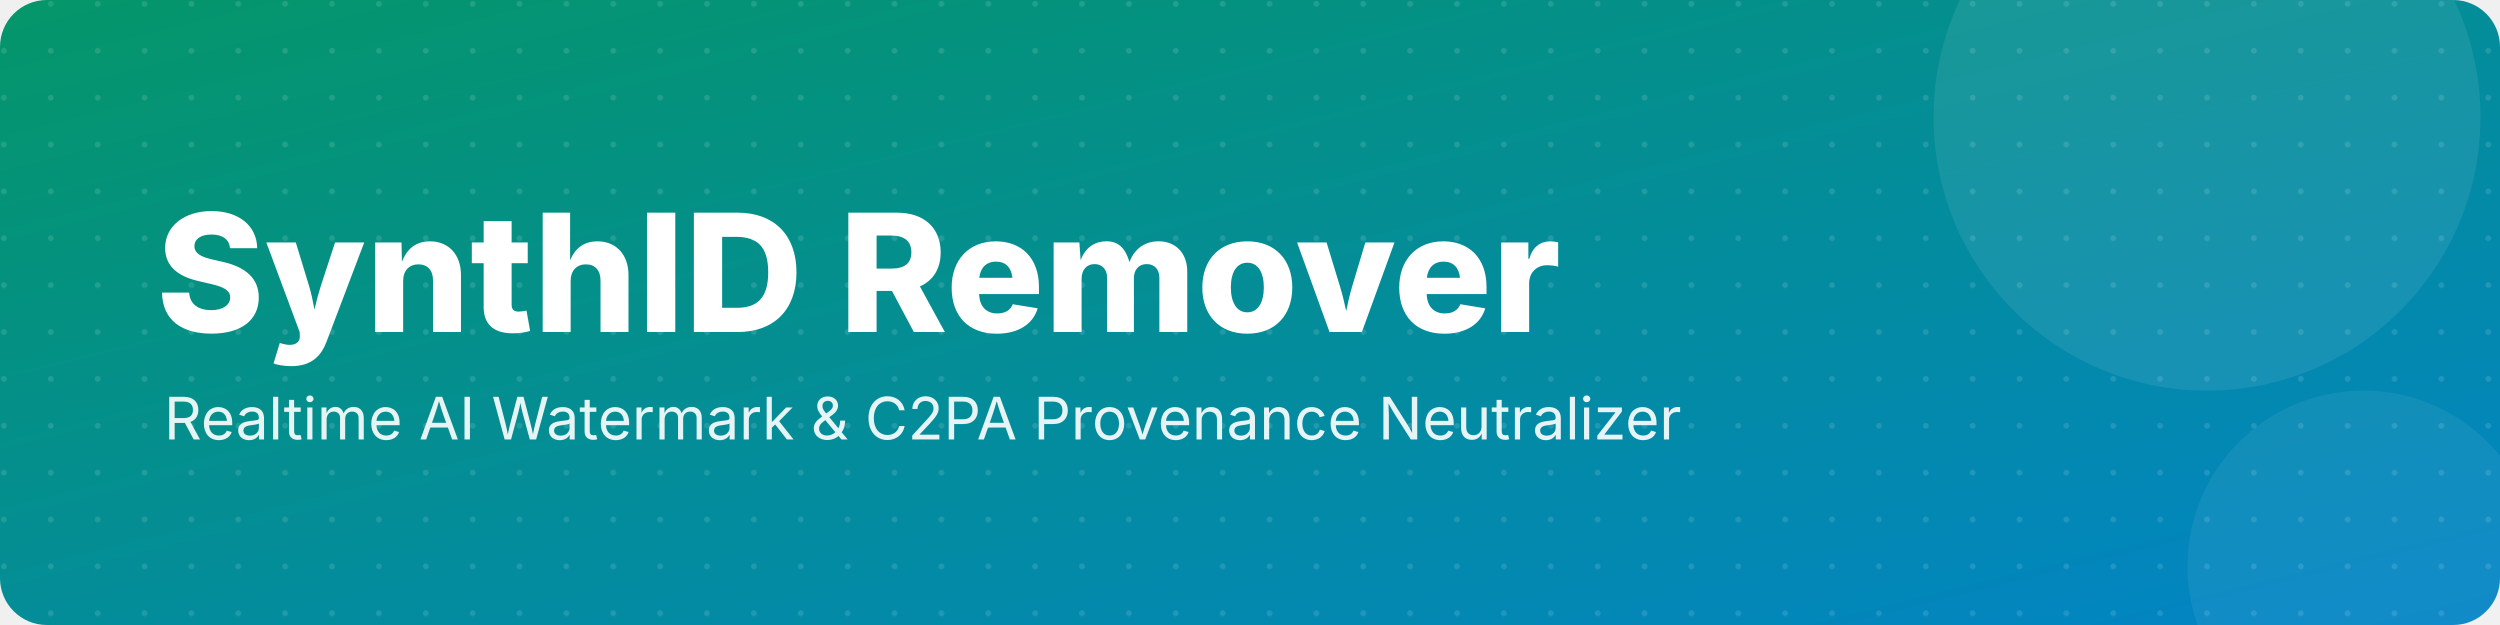
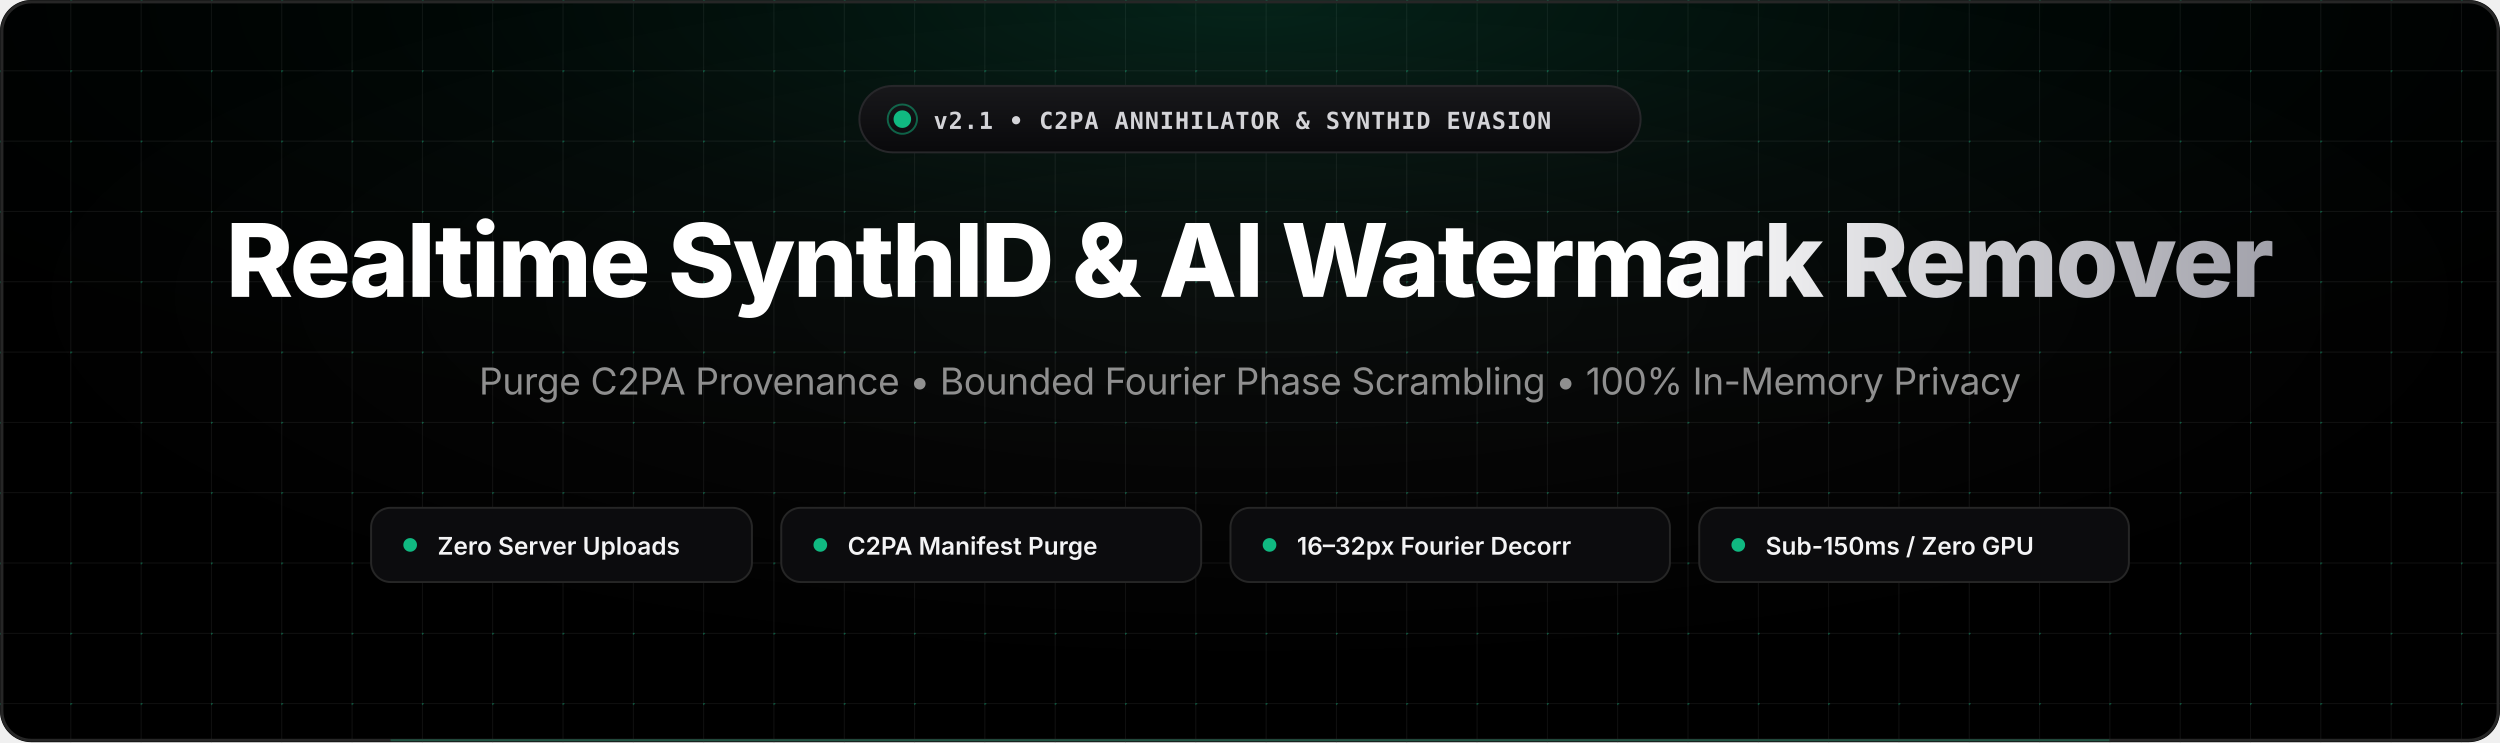
- <svg xmlns="http://www.w3.org/2000/svg" viewBox="0 0 1280 320" width="1280" height="320">
+ <svg xmlns="http://www.w3.org/2000/svg" viewBox="0 0 1280 380" width="1280" height="380">
  <defs>
-     <linearGradient id="g" x1="0" y1="0" x2="1" y2="1">
-       <stop offset="0" stop-color="#059669" />
-       <stop offset="1" stop-color="#0284c7" />
+     <radialGradient id="topGlow" cx="50%" cy="0%" r="70%">
+       <stop offset="0%" stop-color="#10b981" stop-opacity="0.18" />
+       <stop offset="45%" stop-color="#059669" stop-opacity="0.05" />
+       <stop offset="100%" stop-color="#000000" stop-opacity="0" />
+     </radialGradient>
+     <radialGradient id="centerHighlight" cx="50%" cy="40%" r="50%">
+       <stop offset="0%" stop-color="#ffffff" stop-opacity="0.04" />
+       <stop offset="100%" stop-color="#ffffff" stop-opacity="0" />
+     </radialGradient>
+     <linearGradient id="textShine" x1="0" y1="0" x2="1" y2="0">
+       <stop offset="0%" stop-color="#ffffff" />
+       <stop offset="70%" stop-color="#ffffff" />
+       <stop offset="100%" stop-color="#a1a1aa" />
    </linearGradient>
-     <pattern id="dots" width="24" height="24" patternUnits="userSpaceOnUse">
-       <circle cx="2" cy="2" r="1.5" fill="#fff" opacity=".12" />
+     <linearGradient id="pillGrad" x1="0" y1="0" x2="0" y2="1">
+       <stop offset="0%" stop-color="#18181b" />
+       <stop offset="100%" stop-color="#09090b" />
+     </linearGradient>
+     <pattern id="matrixGrid" width="36" height="36" patternUnits="userSpaceOnUse">
+       <path d="M 36 0 L 0 0 0 36" fill="none" stroke="#262626" stroke-width="0.8" stroke-opacity="0.5" />
+       <circle cx="0" cy="0" r="1" fill="#10b981" fill-opacity="0.4" />
    </pattern>
  </defs>
-   <rect width="1280" height="320" rx="24" fill="url(#g)" />
-   <rect width="1280" height="320" rx="24" fill="url(#dots)" />
-   <circle cx="1130" cy="60" r="140" fill="#fff" opacity=".08" />
-   <circle cx="1210" cy="290" r="90" fill="#fff" opacity=".06" />
-   <text x="80" y="170" font-family="Inter,Segoe UI,Helvetica,Arial,sans-serif" font-size="84" font-weight="800" fill="#fff">SynthID Remover</text>
-   <text x="84" y="225" font-family="Inter,Segoe UI,Helvetica,Arial,sans-serif" font-size="30" fill="#fff" opacity=".9">Realtime AI Watermark &amp; C2PA Provenance Neutralizer</text>
+   <rect width="1280" height="380" rx="16" fill="#000000" />
+   <rect width="1280" height="380" rx="16" fill="url(#matrixGrid)" />
+   <rect width="1280" height="380" rx="16" fill="url(#topGlow)" />
+   <rect width="1280" height="380" rx="16" fill="url(#centerHighlight)" />
+   <rect x="1" y="1" width="1278" height="378" rx="15" fill="none" stroke="#262626" stroke-width="1.5" />
+   <g transform="translate(440, 44)">
+     <rect width="400" height="34" rx="17" fill="url(#pillGrad)" stroke="#27272a" stroke-width="1" />
+     <circle cx="22" cy="17" r="4.5" fill="#10b981" />
+     <circle cx="22" cy="17" r="7.5" fill="none" stroke="#10b981" stroke-width="1" stroke-opacity="0.5" />
+     <text x="38" y="22" font-family="'Geist Mono', 'SF Mono', Consolas, monospace" font-size="12" fill="#d4d4d8" font-weight="600" letter-spacing="0.5">v2.1 • C2PA ANNIHILATOR &amp; SYNTHID EVASION</text>
+   </g>
+   <text x="640" y="152" text-anchor="middle" font-family="Geist, Inter, -apple-system, BlinkMacSystemFont, sans-serif" font-size="52" font-weight="800" fill="url(#textShine)" letter-spacing="-1.2">Realtime SynthID &amp; AI Watermark Remover</text>
+   <text x="640" y="202" text-anchor="middle" font-family="Geist, Inter, -apple-system, BlinkMacSystemFont, sans-serif" font-size="19" fill="#8f8f8f" font-weight="400" letter-spacing="-0.2">
+     Purge C2PA Provenance • Bounded Fourier Phase Scrambling • 100% In-Memory Privacy
+   </text>
+   <g transform="translate(190, 260)">
+     <g transform="translate(0, 0)">
+       <rect width="195" height="38" rx="10" fill="#0c0c0e" stroke="#262626" stroke-width="1" />
+       <circle cx="20" cy="19" r="3.5" fill="#10b981" />
+       <text x="34" y="24" font-family="Geist, Inter, -apple-system, sans-serif" font-size="12.5" fill="#f4f4f5" font-weight="600">Zero Server Uploads</text>
+     </g>
+     <g transform="translate(210, 0)">
+       <rect width="215" height="38" rx="10" fill="#0c0c0e" stroke="#262626" stroke-width="1" />
+       <circle cx="20" cy="19" r="3.5" fill="#10b981" />
+       <text x="34" y="24" font-family="Geist, Inter, -apple-system, sans-serif" font-size="12.5" fill="#f4f4f5" font-weight="600">C2PA Manifest Purge</text>
+     </g>
+     <g transform="translate(440, 0)">
+       <rect width="225" height="38" rx="10" fill="#0c0c0e" stroke="#262626" stroke-width="1" />
+       <circle cx="20" cy="19" r="3.5" fill="#10b981" />
+       <text x="34" y="24" font-family="Geist, Inter, -apple-system, sans-serif" font-size="12.5" fill="#f4f4f5" font-weight="600">16–32px Fourier Decorr</text>
+     </g>
+     <g transform="translate(680, 0)">
+       <rect width="220" height="38" rx="10" fill="#0c0c0e" stroke="#262626" stroke-width="1" />
+       <circle cx="20" cy="19" r="3.5" fill="#10b981" />
+       <text x="34" y="24" font-family="Geist, Inter, -apple-system, sans-serif" font-size="12.5" fill="#f4f4f5" font-weight="600">Sub-150ms / Zero GPU</text>
+     </g>
+   </g>
+   <line x1="200" y1="379" x2="1080" y2="379" stroke="#10b981" stroke-width="1" stroke-opacity="0.3" />
</svg>
